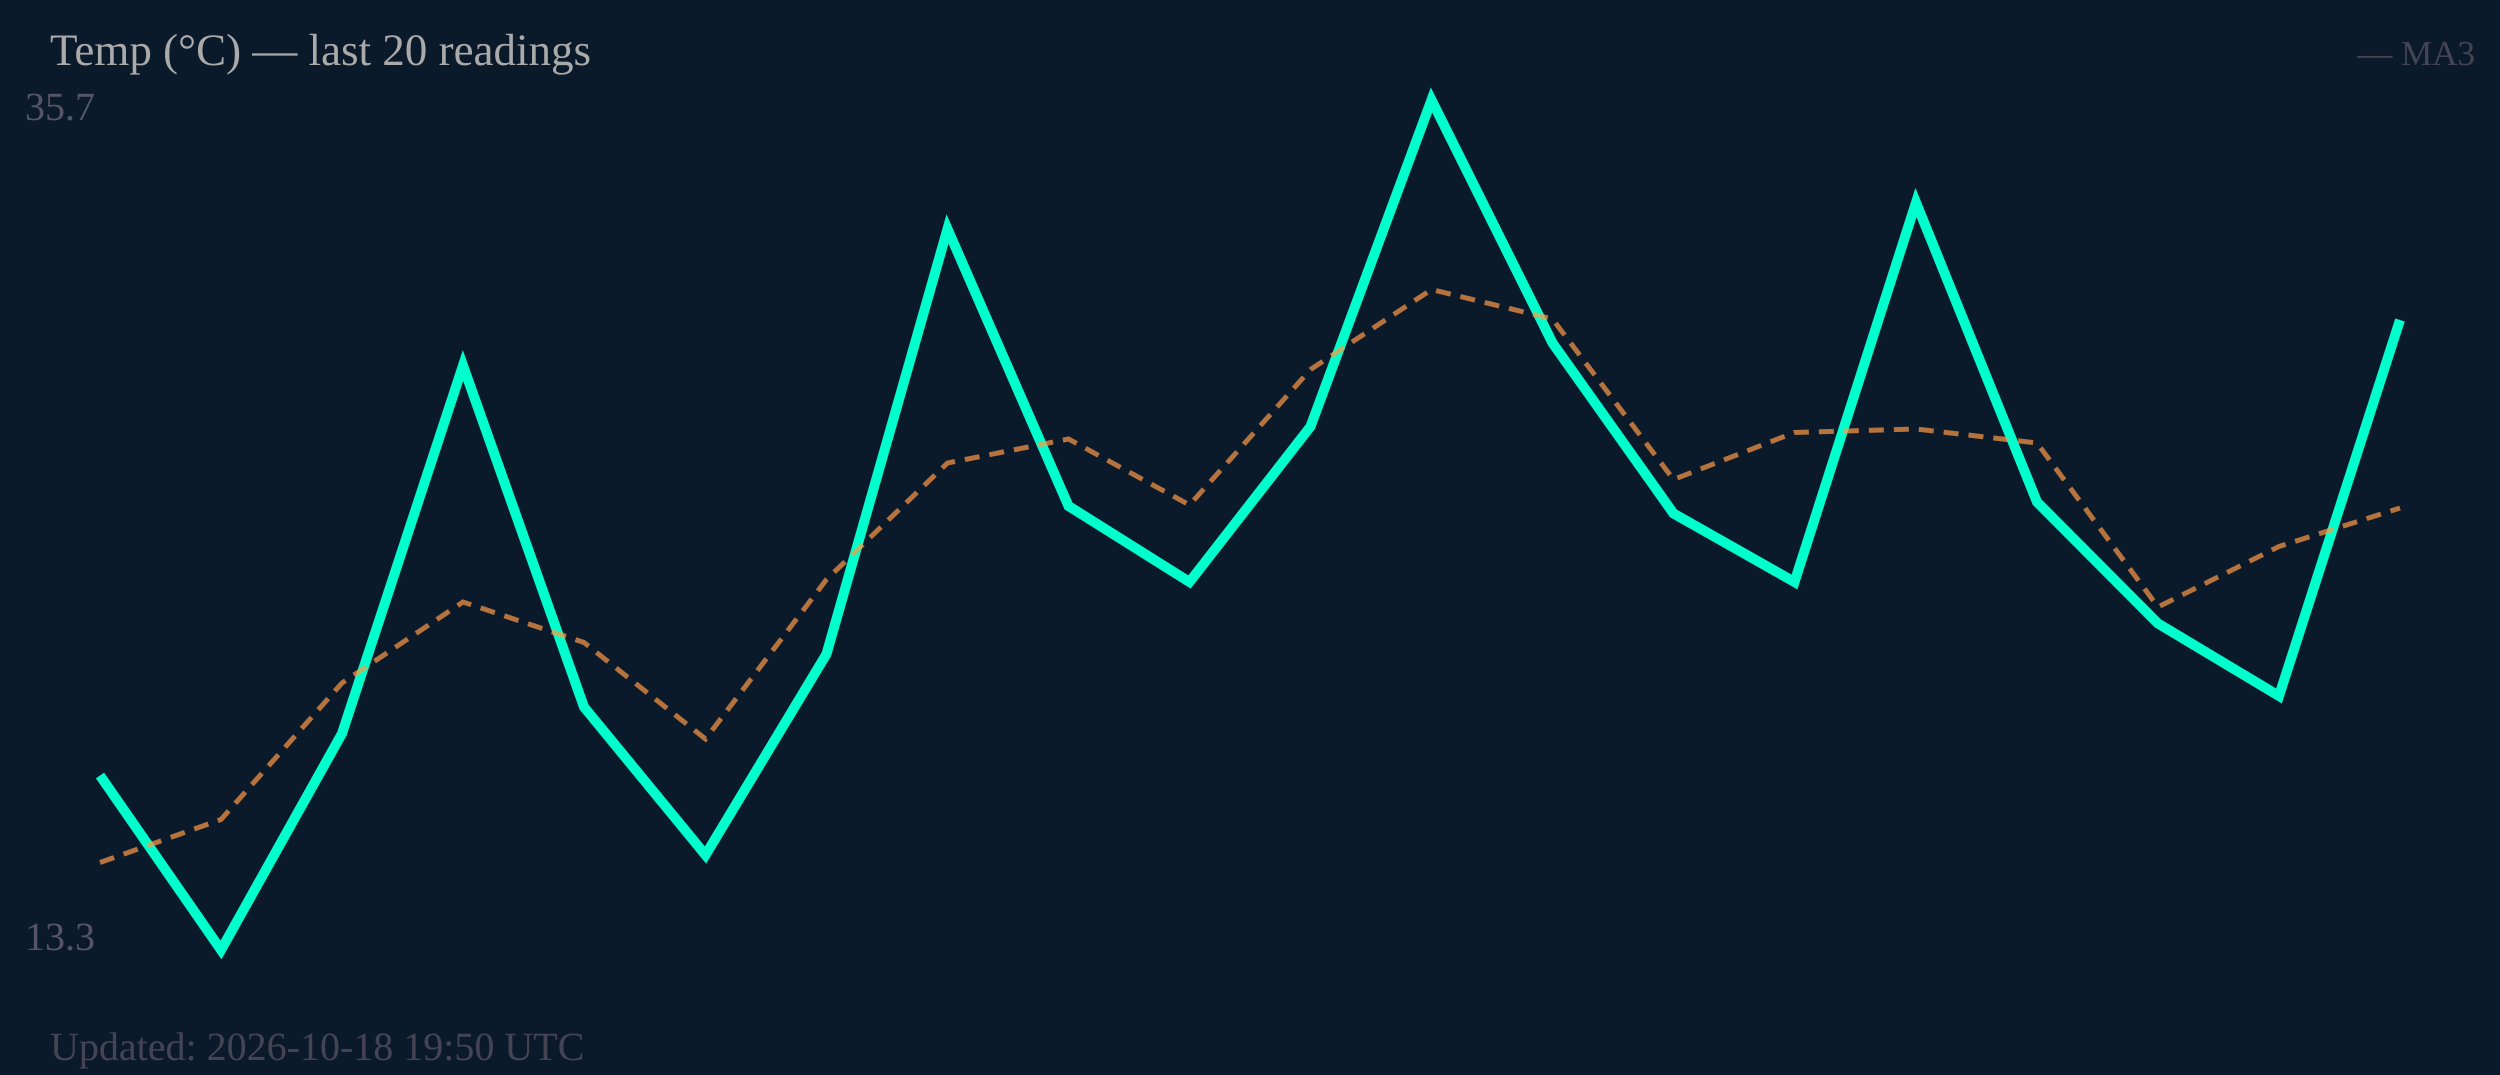
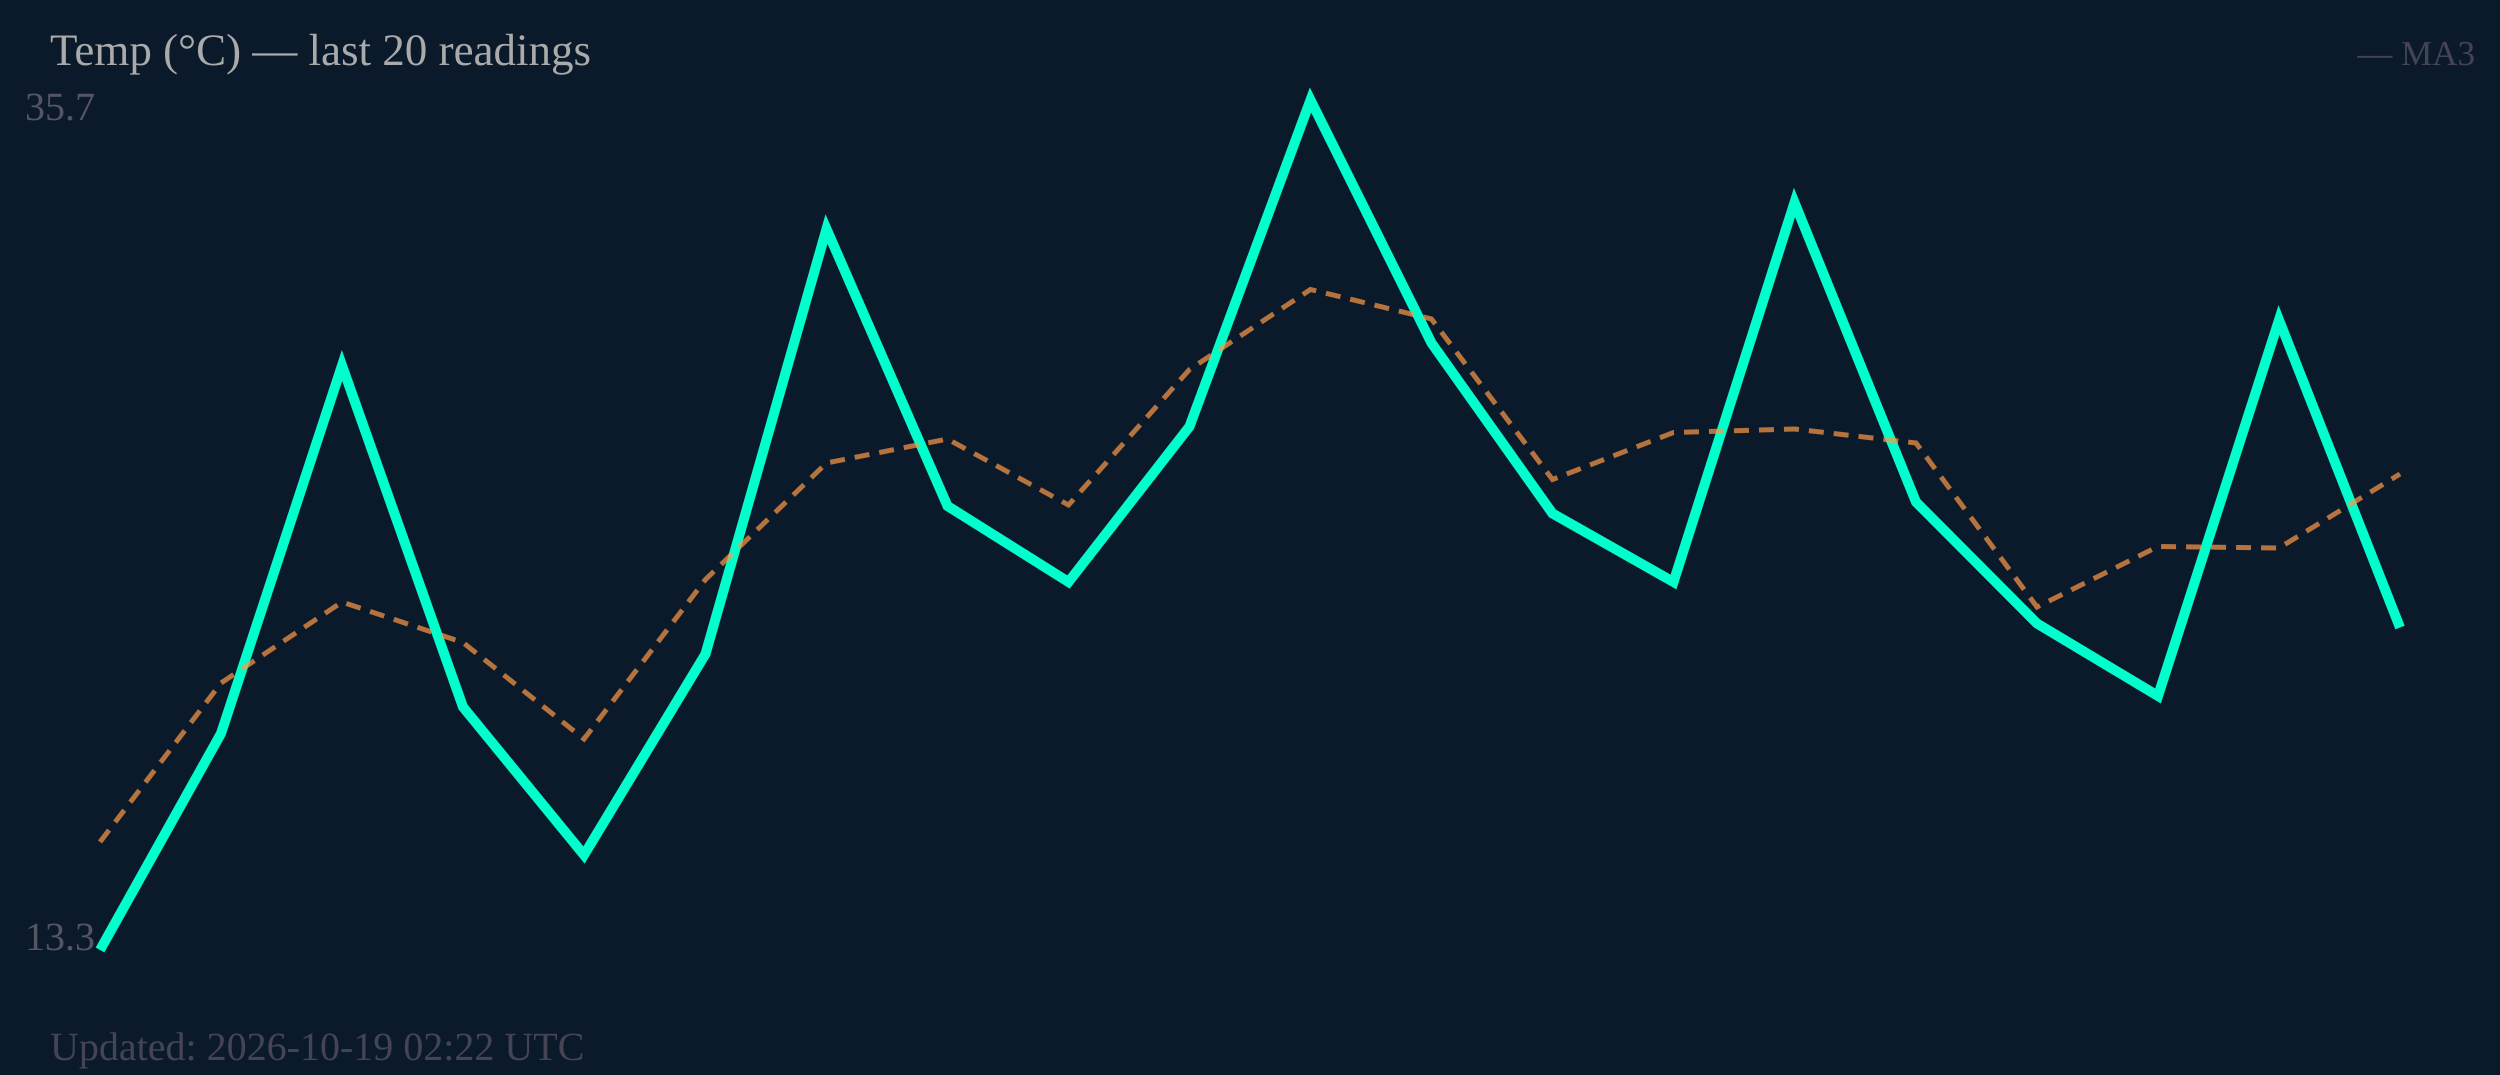
<svg xmlns="http://www.w3.org/2000/svg" width="500" height="215" viewBox="0 0 500 215">
  <rect width="500" height="215" fill="#0b1a2a" />
  <text x="5" y="24" font-size="8" fill="#556">35.7</text>
  <text x="5" y="190" font-size="8" fill="#556">13.3</text>
-   <polyline fill="none" stroke="#00ffcc" stroke-width="2" points="20.0,155.1 44.2,190.0 68.4,146.7 92.6,73.1 116.8,141.4 141.1,171.0 165.3,130.8 189.5,45.8 213.7,101.2 237.9,116.4 262.1,85.3 286.3,20.0 310.5,68.6 334.7,102.7 358.9,116.4 383.2,40.5 407.4,100.4 431.6,124.7 455.8,139.2 480.0,64.0" />
-   <polyline fill="none" stroke="#ff9944" stroke-width="1" stroke-dasharray="3,2" opacity="0.7" points="20.0,172.5 44.2,163.9 68.4,136.6 92.6,120.4 116.8,128.5 141.1,147.8 165.3,115.9 189.5,92.6 213.7,87.8 237.9,101.0 262.1,73.9 286.3,57.9 310.5,63.8 334.7,95.9 358.9,86.5 383.2,85.8 407.4,88.6 431.6,121.4 455.8,109.3 480.0,101.6" />
+   <polyline fill="none" stroke="#00ffcc" stroke-width="2" points="20.0,190.0 44.2,146.7 68.4,73.1 92.6,141.4 116.8,171.0 141.1,130.8 165.3,45.8 189.5,101.2 213.7,116.4 237.9,85.3 262.1,20.0 286.3,68.6 310.5,102.7 334.7,116.4 358.9,40.5 383.2,100.4 407.4,124.7 431.6,139.2 455.8,64.0 480.0,125.5" />
+   <polyline fill="none" stroke="#ff9944" stroke-width="1" stroke-dasharray="3,2" opacity="0.7" points="20.0,168.4 44.2,136.6 68.4,120.4 92.6,128.5 116.8,147.8 141.1,115.9 165.3,92.6 189.5,87.8 213.7,101.0 237.9,73.9 262.1,57.9 286.3,63.8 310.5,95.9 334.7,86.5 358.9,85.8 383.2,88.6 407.4,121.4 431.6,109.3 455.8,109.6 480.0,94.8" />
  <text x="10" y="13" font-size="9" fill="#aaa">Temp (°C) — last 20 readings</text>
  <text x="495" y="13" font-size="7" fill="#445" text-anchor="end">— MA3</text>
-   <text x="10" y="212" font-size="8" fill="#445">Updated: 2026-10-18 19:50 UTC</text>
+   <text x="10" y="212" font-size="8" fill="#445">Updated: 2026-10-19 02:22 UTC</text>
</svg>
